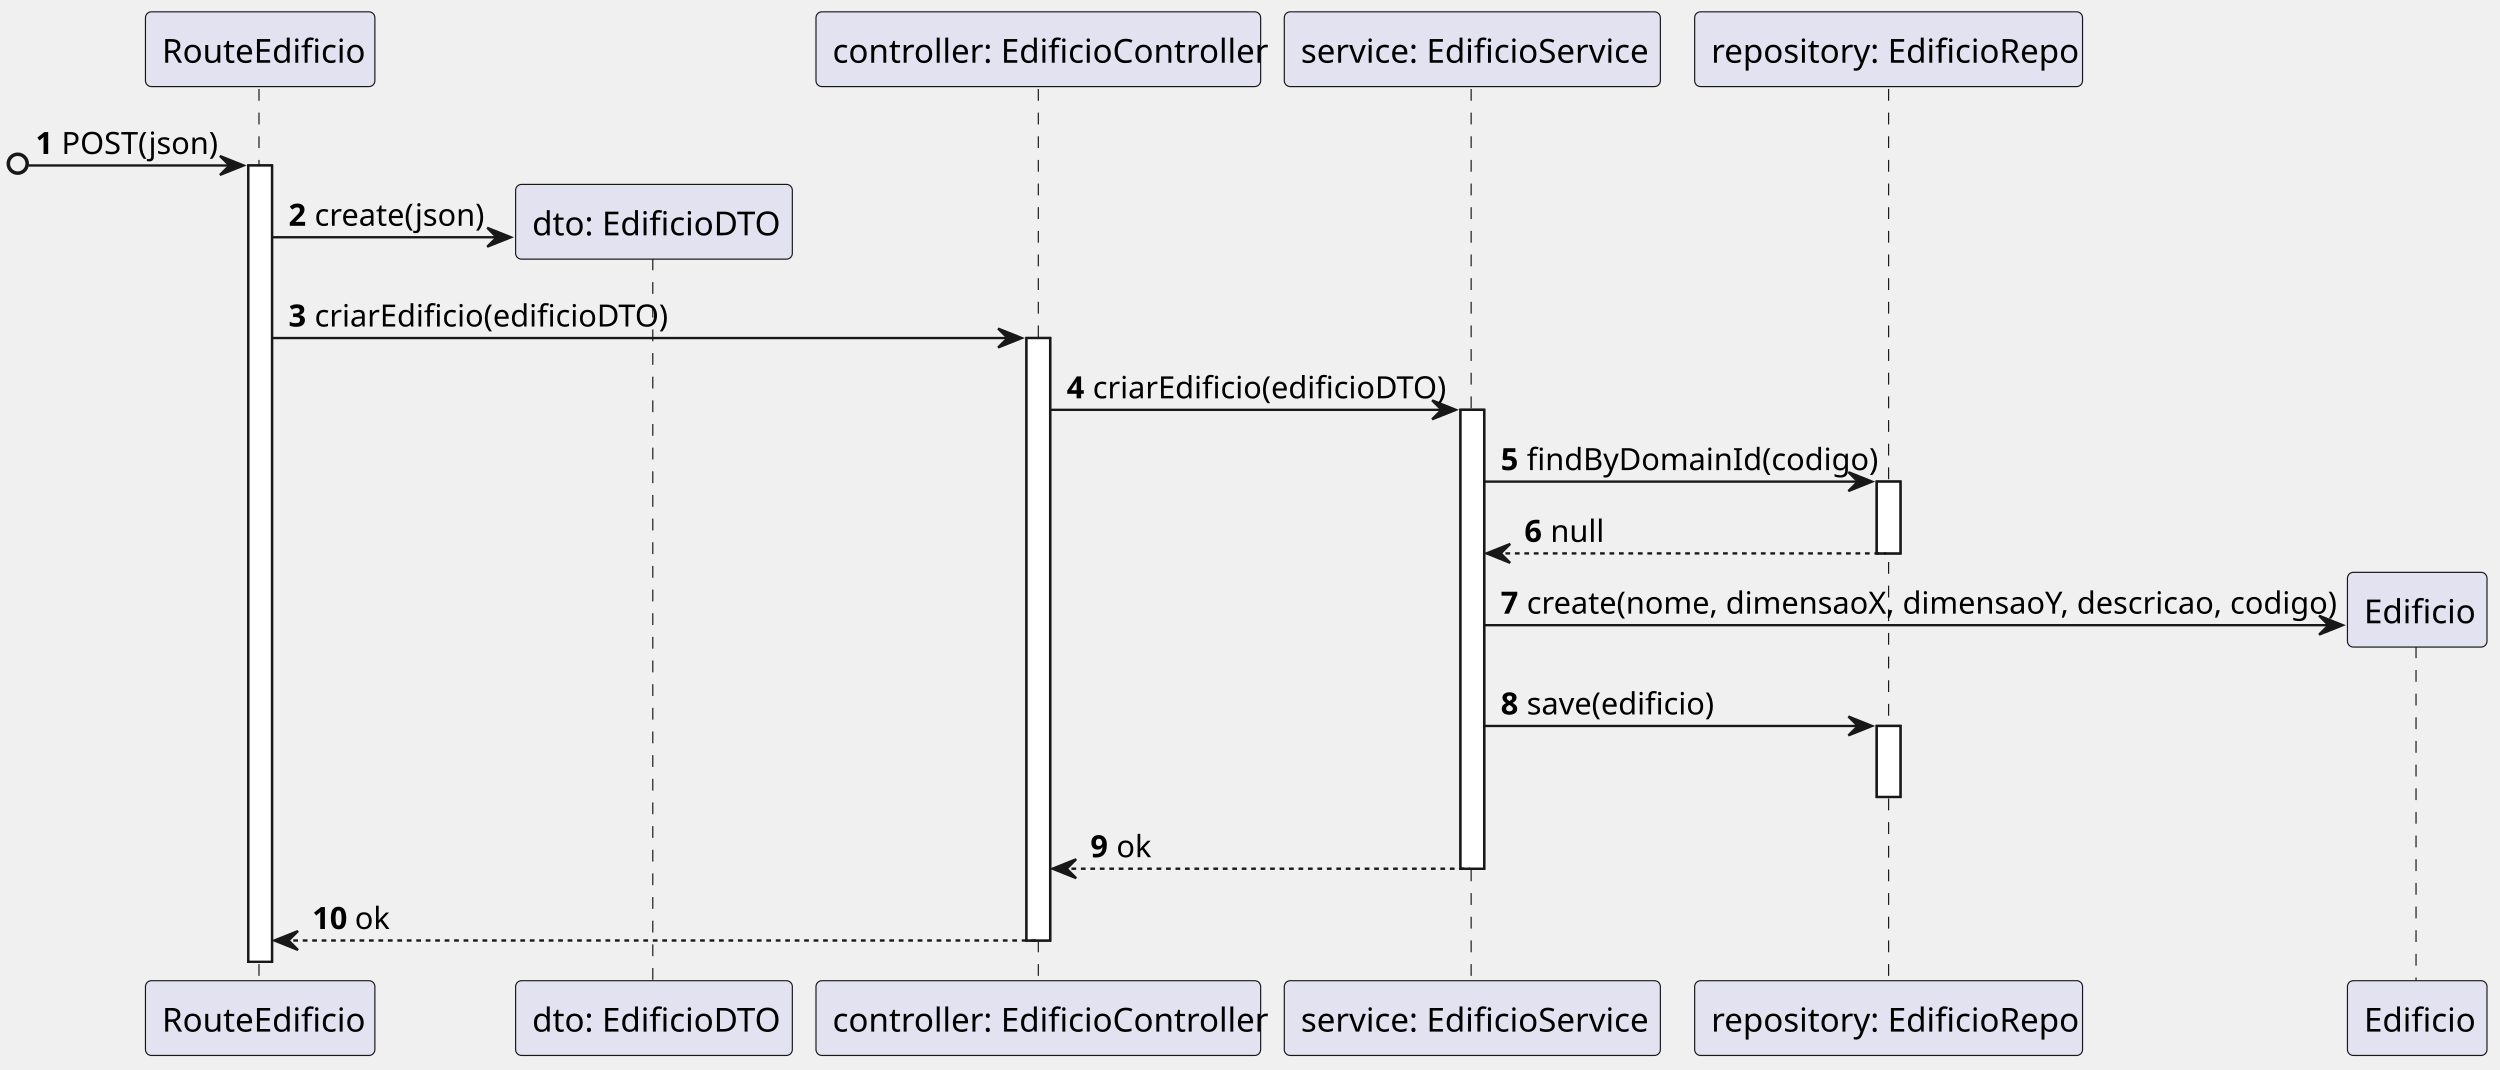
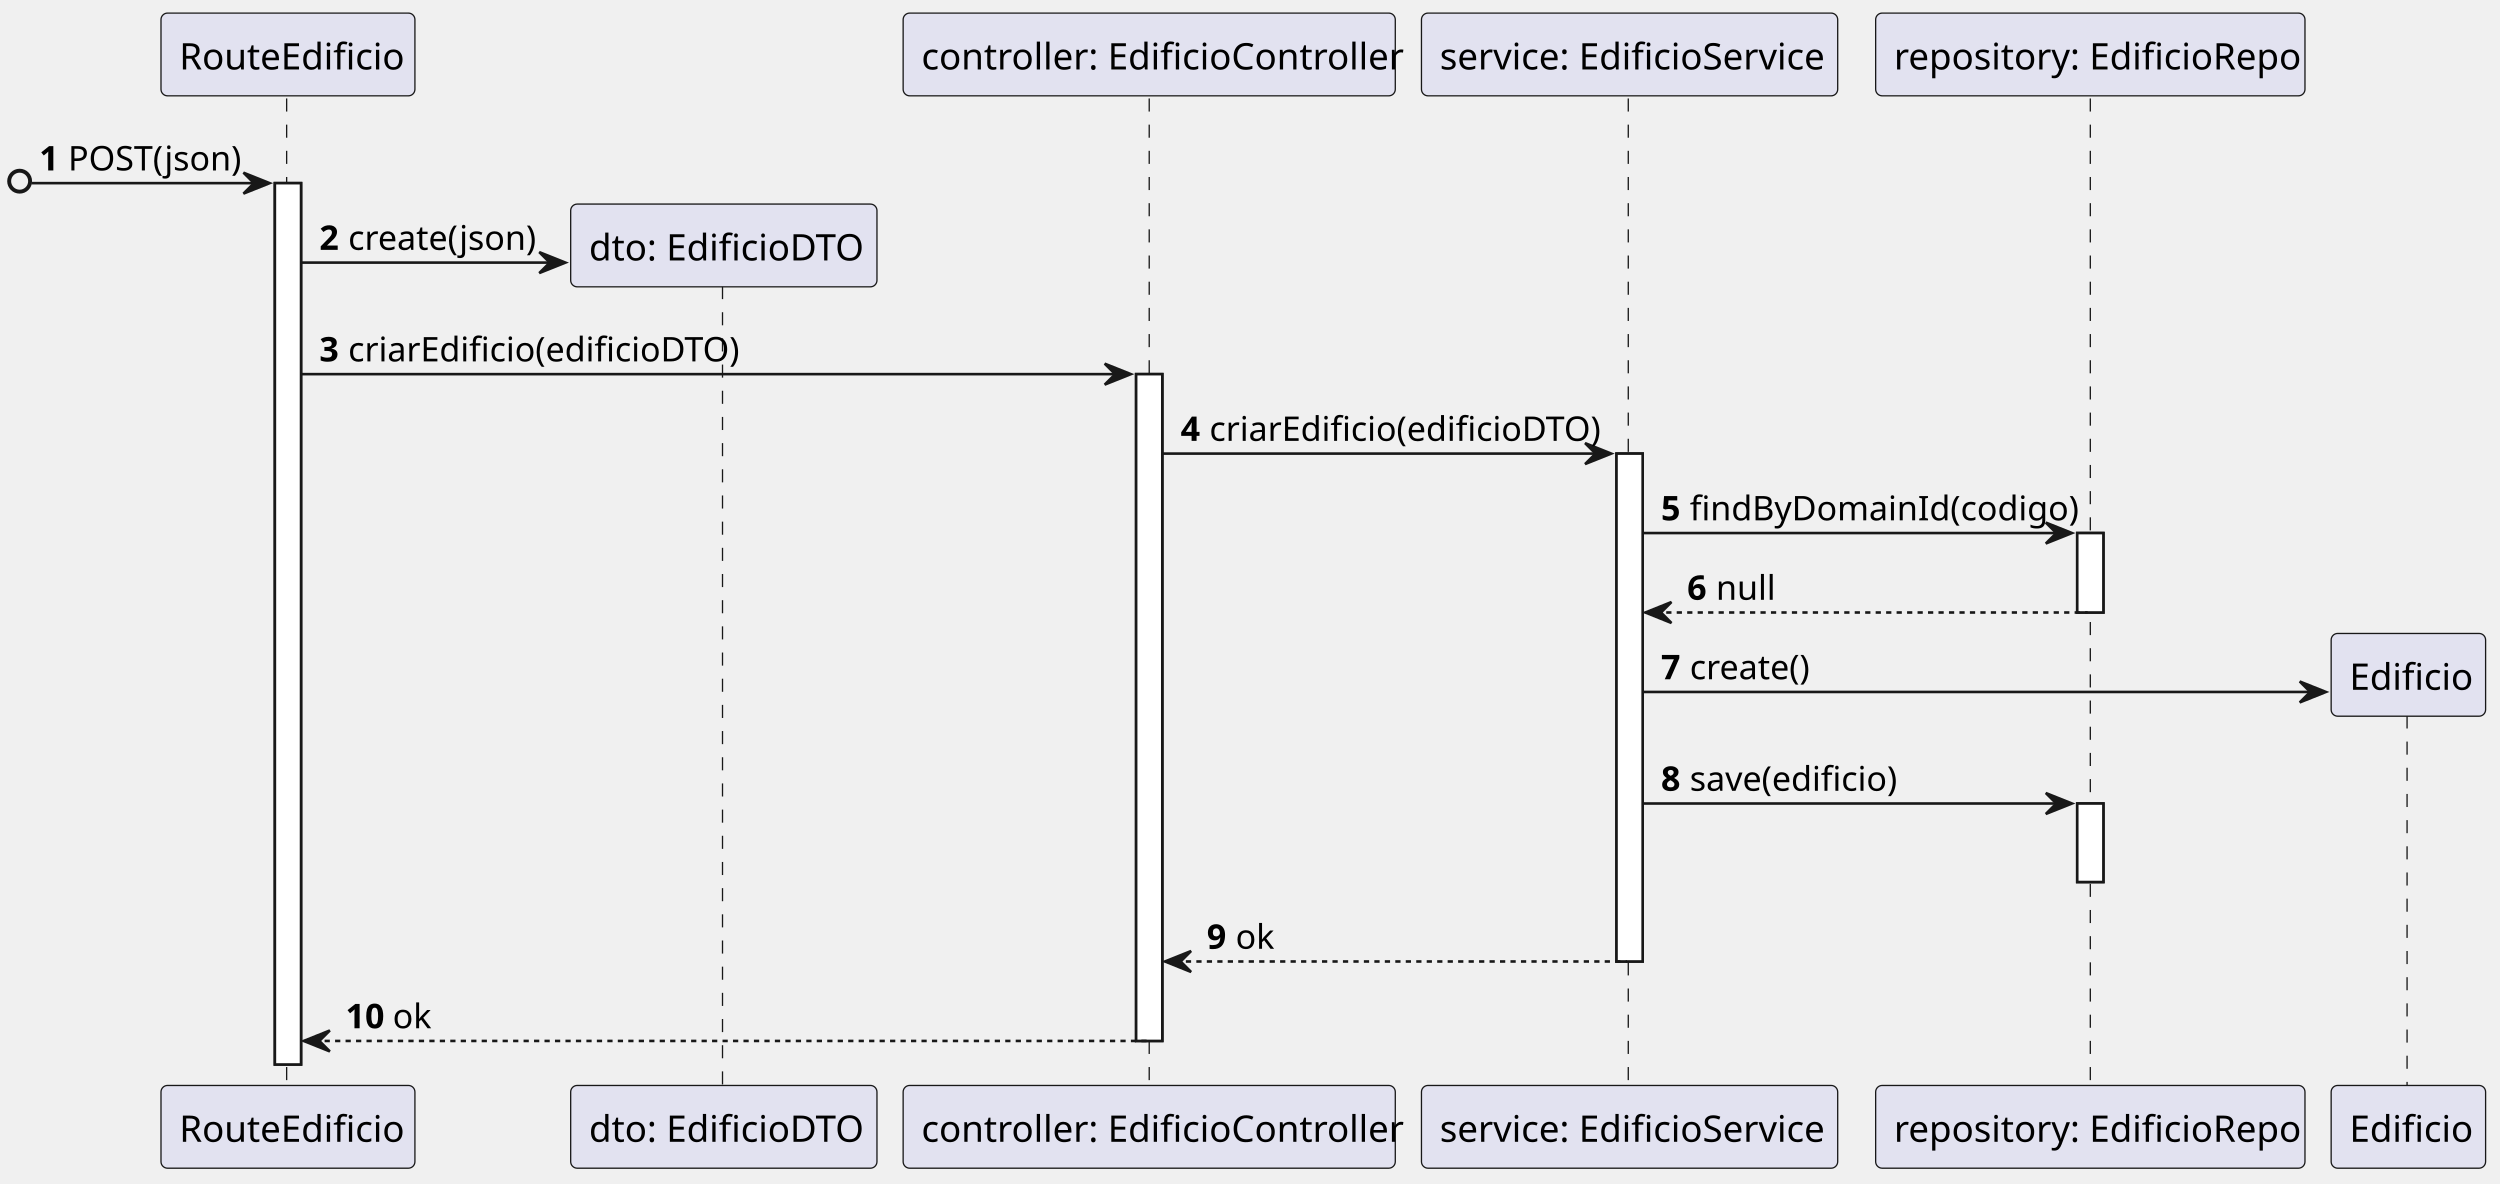
- <svg xmlns="http://www.w3.org/2000/svg" contentStyleType="text/css" height="452px" preserveAspectRatio="none" style="width:1057px;height:452px;background:#FFFFFF;" version="1.1" viewBox="0 0 1057 452" width="1057px" zoomAndPan="magnify">
+ <svg xmlns="http://www.w3.org/2000/svg" contentStyleType="text/css" height="452px" preserveAspectRatio="none" style="width:955px;height:452px;background:#FFFFFF;" version="1.1" viewBox="0 0 955 452" width="955px" zoomAndPan="magnify">
  <defs />
  <g>
    <rect fill="#FFFFFF" height="336.68" style="stroke:#181818;stroke-width:1.0;" width="10" x="105" y="69.961" />
    <rect fill="#FFFFFF" height="254.719" style="stroke:#181818;stroke-width:1.0;" width="10" x="434" y="142.922" />
    <rect fill="#FFFFFF" height="194.016" style="stroke:#181818;stroke-width:1.0;" width="10" x="617.5" y="173.273" />
    <rect fill="#FFFFFF" height="30.352" style="stroke:#181818;stroke-width:1.0;" width="10" x="793.5" y="203.625" />
    <rect fill="#FFFFFF" height="30" style="stroke:#181818;stroke-width:1.0;" width="10" x="793.5" y="306.938" />
    <line style="stroke:#181818;stroke-width:0.5;stroke-dasharray:5.0,5.0;" x1="109.5" x2="109.5" y1="37.609" y2="415.641" />
    <line style="stroke:#181818;stroke-width:0.5;stroke-dasharray:5.0,5.0;" x1="276" x2="276" y1="109.266" y2="415.641" />
    <line style="stroke:#181818;stroke-width:0.5;stroke-dasharray:5.0,5.0;" x1="439" x2="439" y1="37.609" y2="415.641" />
    <line style="stroke:#181818;stroke-width:0.5;stroke-dasharray:5.0,5.0;" x1="622" x2="622" y1="37.609" y2="415.641" />
    <line style="stroke:#181818;stroke-width:0.5;stroke-dasharray:5.0,5.0;" x1="798.5" x2="798.5" y1="37.609" y2="415.641" />
-     <line style="stroke:#181818;stroke-width:0.5;stroke-dasharray:5.0,5.0;" x1="1021.5" x2="1021.5" y1="273.281" y2="415.641" />
+     <line style="stroke:#181818;stroke-width:0.5;stroke-dasharray:5.0,5.0;" x1="919.5" x2="919.5" y1="273.281" y2="415.641" />
    <rect fill="#E2E2F0" height="31.609" rx="2.5" ry="2.5" style="stroke:#181818;stroke-width:0.5;" width="97" x="61.5" y="5" />
    <text fill="#000000" font-family="sans-serif" font-size="14" lengthAdjust="spacing" textLength="83" x="68.5" y="26.533">RouteEdificio</text>
    <rect fill="#E2E2F0" height="31.609" rx="2.5" ry="2.5" style="stroke:#181818;stroke-width:0.5;" width="97" x="61.5" y="414.641" />
    <text fill="#000000" font-family="sans-serif" font-size="14" lengthAdjust="spacing" textLength="83" x="68.5" y="436.174">RouteEdificio</text>
    <rect fill="#E2E2F0" height="31.609" rx="2.5" ry="2.5" style="stroke:#181818;stroke-width:0.5;" width="117" x="218" y="414.641" />
    <text fill="#000000" font-family="sans-serif" font-size="14" lengthAdjust="spacing" textLength="103" x="225" y="436.174">dto: EdificioDTO</text>
    <rect fill="#E2E2F0" height="31.609" rx="2.5" ry="2.5" style="stroke:#181818;stroke-width:0.5;" width="188" x="345" y="5" />
    <text fill="#000000" font-family="sans-serif" font-size="14" lengthAdjust="spacing" textLength="174" x="352" y="26.533">controller: EdificioController</text>
    <rect fill="#E2E2F0" height="31.609" rx="2.5" ry="2.5" style="stroke:#181818;stroke-width:0.5;" width="188" x="345" y="414.641" />
    <text fill="#000000" font-family="sans-serif" font-size="14" lengthAdjust="spacing" textLength="174" x="352" y="436.174">controller: EdificioController</text>
    <rect fill="#E2E2F0" height="31.609" rx="2.5" ry="2.5" style="stroke:#181818;stroke-width:0.5;" width="159" x="543" y="5" />
    <text fill="#000000" font-family="sans-serif" font-size="14" lengthAdjust="spacing" textLength="145" x="550" y="26.533">service: EdificioService</text>
    <rect fill="#E2E2F0" height="31.609" rx="2.5" ry="2.5" style="stroke:#181818;stroke-width:0.5;" width="159" x="543" y="414.641" />
    <text fill="#000000" font-family="sans-serif" font-size="14" lengthAdjust="spacing" textLength="145" x="550" y="436.174">service: EdificioService</text>
    <rect fill="#E2E2F0" height="31.609" rx="2.5" ry="2.5" style="stroke:#181818;stroke-width:0.5;" width="164" x="716.5" y="5" />
    <text fill="#000000" font-family="sans-serif" font-size="14" lengthAdjust="spacing" textLength="150" x="723.5" y="26.533">repository: EdificioRepo</text>
    <rect fill="#E2E2F0" height="31.609" rx="2.5" ry="2.5" style="stroke:#181818;stroke-width:0.5;" width="164" x="716.5" y="414.641" />
    <text fill="#000000" font-family="sans-serif" font-size="14" lengthAdjust="spacing" textLength="150" x="723.5" y="436.174">repository: EdificioRepo</text>
-     <rect fill="#E2E2F0" height="31.609" rx="2.5" ry="2.5" style="stroke:#181818;stroke-width:0.5;" width="59" x="992.5" y="414.641" />
-     <text fill="#000000" font-family="sans-serif" font-size="14" lengthAdjust="spacing" textLength="45" x="999.5" y="436.174">Edificio</text>
+     <rect fill="#E2E2F0" height="31.609" rx="2.5" ry="2.5" style="stroke:#181818;stroke-width:0.5;" width="59" x="890.5" y="414.641" />
+     <text fill="#000000" font-family="sans-serif" font-size="14" lengthAdjust="spacing" textLength="45" x="897.5" y="436.174">Edificio</text>
    <rect fill="#FFFFFF" height="336.68" style="stroke:#181818;stroke-width:1.0;" width="10" x="105" y="69.961" />
    <rect fill="#FFFFFF" height="254.719" style="stroke:#181818;stroke-width:1.0;" width="10" x="434" y="142.922" />
    <rect fill="#FFFFFF" height="194.016" style="stroke:#181818;stroke-width:1.0;" width="10" x="617.5" y="173.273" />
    <rect fill="#FFFFFF" height="30.352" style="stroke:#181818;stroke-width:1.0;" width="10" x="793.5" y="203.625" />
    <rect fill="#FFFFFF" height="30" style="stroke:#181818;stroke-width:1.0;" width="10" x="793.5" y="306.938" />
    <ellipse cx="7.5" cy="69.211" fill="none" rx="4" ry="4" style="stroke:#181818;stroke-width:1.5;" />
    <polygon fill="#181818" points="93,65.961,103,69.961,93,73.961,97,69.961" style="stroke:#181818;stroke-width:1.0;" />
    <line style="stroke:#181818;stroke-width:1.0;" x1="12" x2="99" y1="69.961" y2="69.961" />
    <text fill="#000000" font-family="sans-serif" font-size="13" font-weight="bold" lengthAdjust="spacing" textLength="7" x="15" y="65.105">1</text>
    <text fill="#000000" font-family="sans-serif" font-size="13" lengthAdjust="spacing" textLength="67" x="26" y="65.105">POST(json)</text>
    <polygon fill="#181818" points="206,96.312,216,100.312,206,104.312,210,100.312" style="stroke:#181818;stroke-width:1.0;" />
    <line style="stroke:#181818;stroke-width:1.0;" x1="115" x2="212" y1="100.312" y2="100.312" />
    <text fill="#000000" font-family="sans-serif" font-size="13" font-weight="bold" lengthAdjust="spacing" textLength="7" x="122" y="95.456">2</text>
    <text fill="#000000" font-family="sans-serif" font-size="13" lengthAdjust="spacing" textLength="68" x="133" y="95.456">create(json)</text>
    <rect fill="#E2E2F0" height="31.609" rx="2.5" ry="2.5" style="stroke:#181818;stroke-width:0.5;" width="117" x="218" y="77.961" />
    <text fill="#000000" font-family="sans-serif" font-size="14" lengthAdjust="spacing" textLength="103" x="225" y="99.494">dto: EdificioDTO</text>
    <polygon fill="#181818" points="422,138.922,432,142.922,422,146.922,426,142.922" style="stroke:#181818;stroke-width:1.0;" />
    <line style="stroke:#181818;stroke-width:1.0;" x1="115" x2="428" y1="142.922" y2="142.922" />
    <text fill="#000000" font-family="sans-serif" font-size="13" font-weight="bold" lengthAdjust="spacing" textLength="7" x="122" y="138.065">3</text>
    <text fill="#000000" font-family="sans-serif" font-size="13" lengthAdjust="spacing" textLength="141" x="133" y="138.065">criarEdificio(edificioDTO)</text>
    <polygon fill="#181818" points="605.5,169.273,615.5,173.273,605.5,177.273,609.5,173.273" style="stroke:#181818;stroke-width:1.0;" />
    <line style="stroke:#181818;stroke-width:1.0;" x1="444" x2="611.5" y1="173.273" y2="173.273" />
    <text fill="#000000" font-family="sans-serif" font-size="13" font-weight="bold" lengthAdjust="spacing" textLength="7" x="451" y="168.417">4</text>
    <text fill="#000000" font-family="sans-serif" font-size="13" lengthAdjust="spacing" textLength="141" x="462" y="168.417">criarEdificio(edificioDTO)</text>
    <polygon fill="#181818" points="781.5,199.625,791.5,203.625,781.5,207.625,785.5,203.625" style="stroke:#181818;stroke-width:1.0;" />
    <line style="stroke:#181818;stroke-width:1.0;" x1="627.5" x2="787.5" y1="203.625" y2="203.625" />
    <text fill="#000000" font-family="sans-serif" font-size="13" font-weight="bold" lengthAdjust="spacing" textLength="7" x="634.5" y="198.769">5</text>
    <text fill="#000000" font-family="sans-serif" font-size="13" lengthAdjust="spacing" textLength="136" x="645.5" y="198.769">findByDomainId(codigo)</text>
    <polygon fill="#181818" points="638.5,229.977,628.5,233.977,638.5,237.977,634.5,233.977" style="stroke:#181818;stroke-width:1.0;" />
    <line style="stroke:#181818;stroke-width:1.0;stroke-dasharray:2.0,2.0;" x1="632.5" x2="797.5" y1="233.977" y2="233.977" />
    <text fill="#000000" font-family="sans-serif" font-size="13" font-weight="bold" lengthAdjust="spacing" textLength="7" x="644.5" y="229.12">6</text>
    <text fill="#000000" font-family="sans-serif" font-size="13" lengthAdjust="spacing" textLength="20" x="655.5" y="229.12">null</text>
-     <polygon fill="#181818" points="980.5,260.328,990.5,264.328,980.5,268.328,984.5,264.328" style="stroke:#181818;stroke-width:1.0;" />
-     <line style="stroke:#181818;stroke-width:1.0;" x1="627.5" x2="986.5" y1="264.328" y2="264.328" />
+     <polygon fill="#181818" points="878.5,260.328,888.5,264.328,878.5,268.328,882.5,264.328" style="stroke:#181818;stroke-width:1.0;" />
+     <line style="stroke:#181818;stroke-width:1.0;" x1="627.5" x2="884.5" y1="264.328" y2="264.328" />
    <text fill="#000000" font-family="sans-serif" font-size="13" font-weight="bold" lengthAdjust="spacing" textLength="7" x="634.5" y="259.472">7</text>
-     <text fill="#000000" font-family="sans-serif" font-size="13" lengthAdjust="spacing" textLength="330" x="645.5" y="259.472">create(nome, dimensaoX, dimensaoY, descricao, codigo)</text>
-     <rect fill="#E2E2F0" height="31.609" rx="2.5" ry="2.5" style="stroke:#181818;stroke-width:0.5;" width="59" x="992.5" y="241.977" />
-     <text fill="#000000" font-family="sans-serif" font-size="14" lengthAdjust="spacing" textLength="45" x="999.5" y="263.51">Edificio</text>
+     <text fill="#000000" font-family="sans-serif" font-size="13" lengthAdjust="spacing" textLength="44" x="645.5" y="259.472">create()</text>
+     <rect fill="#E2E2F0" height="31.609" rx="2.5" ry="2.5" style="stroke:#181818;stroke-width:0.5;" width="59" x="890.5" y="241.977" />
+     <text fill="#000000" font-family="sans-serif" font-size="14" lengthAdjust="spacing" textLength="45" x="897.5" y="263.51">Edificio</text>
    <polygon fill="#181818" points="781.5,302.938,791.5,306.938,781.5,310.938,785.5,306.938" style="stroke:#181818;stroke-width:1.0;" />
    <line style="stroke:#181818;stroke-width:1.0;" x1="627.5" x2="787.5" y1="306.938" y2="306.938" />
    <text fill="#000000" font-family="sans-serif" font-size="13" font-weight="bold" lengthAdjust="spacing" textLength="7" x="634.5" y="302.081">8</text>
    <text fill="#000000" font-family="sans-serif" font-size="13" lengthAdjust="spacing" textLength="74" x="645.5" y="302.081">save(edificio)</text>
    <polygon fill="#181818" points="455,363.289,445,367.289,455,371.289,451,367.289" style="stroke:#181818;stroke-width:1.0;" />
    <line style="stroke:#181818;stroke-width:1.0;stroke-dasharray:2.0,2.0;" x1="449" x2="621.5" y1="367.289" y2="367.289" />
    <text fill="#000000" font-family="sans-serif" font-size="13" font-weight="bold" lengthAdjust="spacing" textLength="7" x="461" y="362.433">9</text>
    <text fill="#000000" font-family="sans-serif" font-size="13" lengthAdjust="spacing" textLength="14" x="472" y="362.433">ok</text>
    <polygon fill="#181818" points="126,393.641,116,397.641,126,401.641,122,397.641" style="stroke:#181818;stroke-width:1.0;" />
    <line style="stroke:#181818;stroke-width:1.0;stroke-dasharray:2.0,2.0;" x1="120" x2="438" y1="397.641" y2="397.641" />
    <text fill="#000000" font-family="sans-serif" font-size="13" font-weight="bold" lengthAdjust="spacing" textLength="14" x="132" y="392.784">10</text>
    <text fill="#000000" font-family="sans-serif" font-size="13" lengthAdjust="spacing" textLength="14" x="150" y="392.784">ok</text>
  </g>
</svg>
